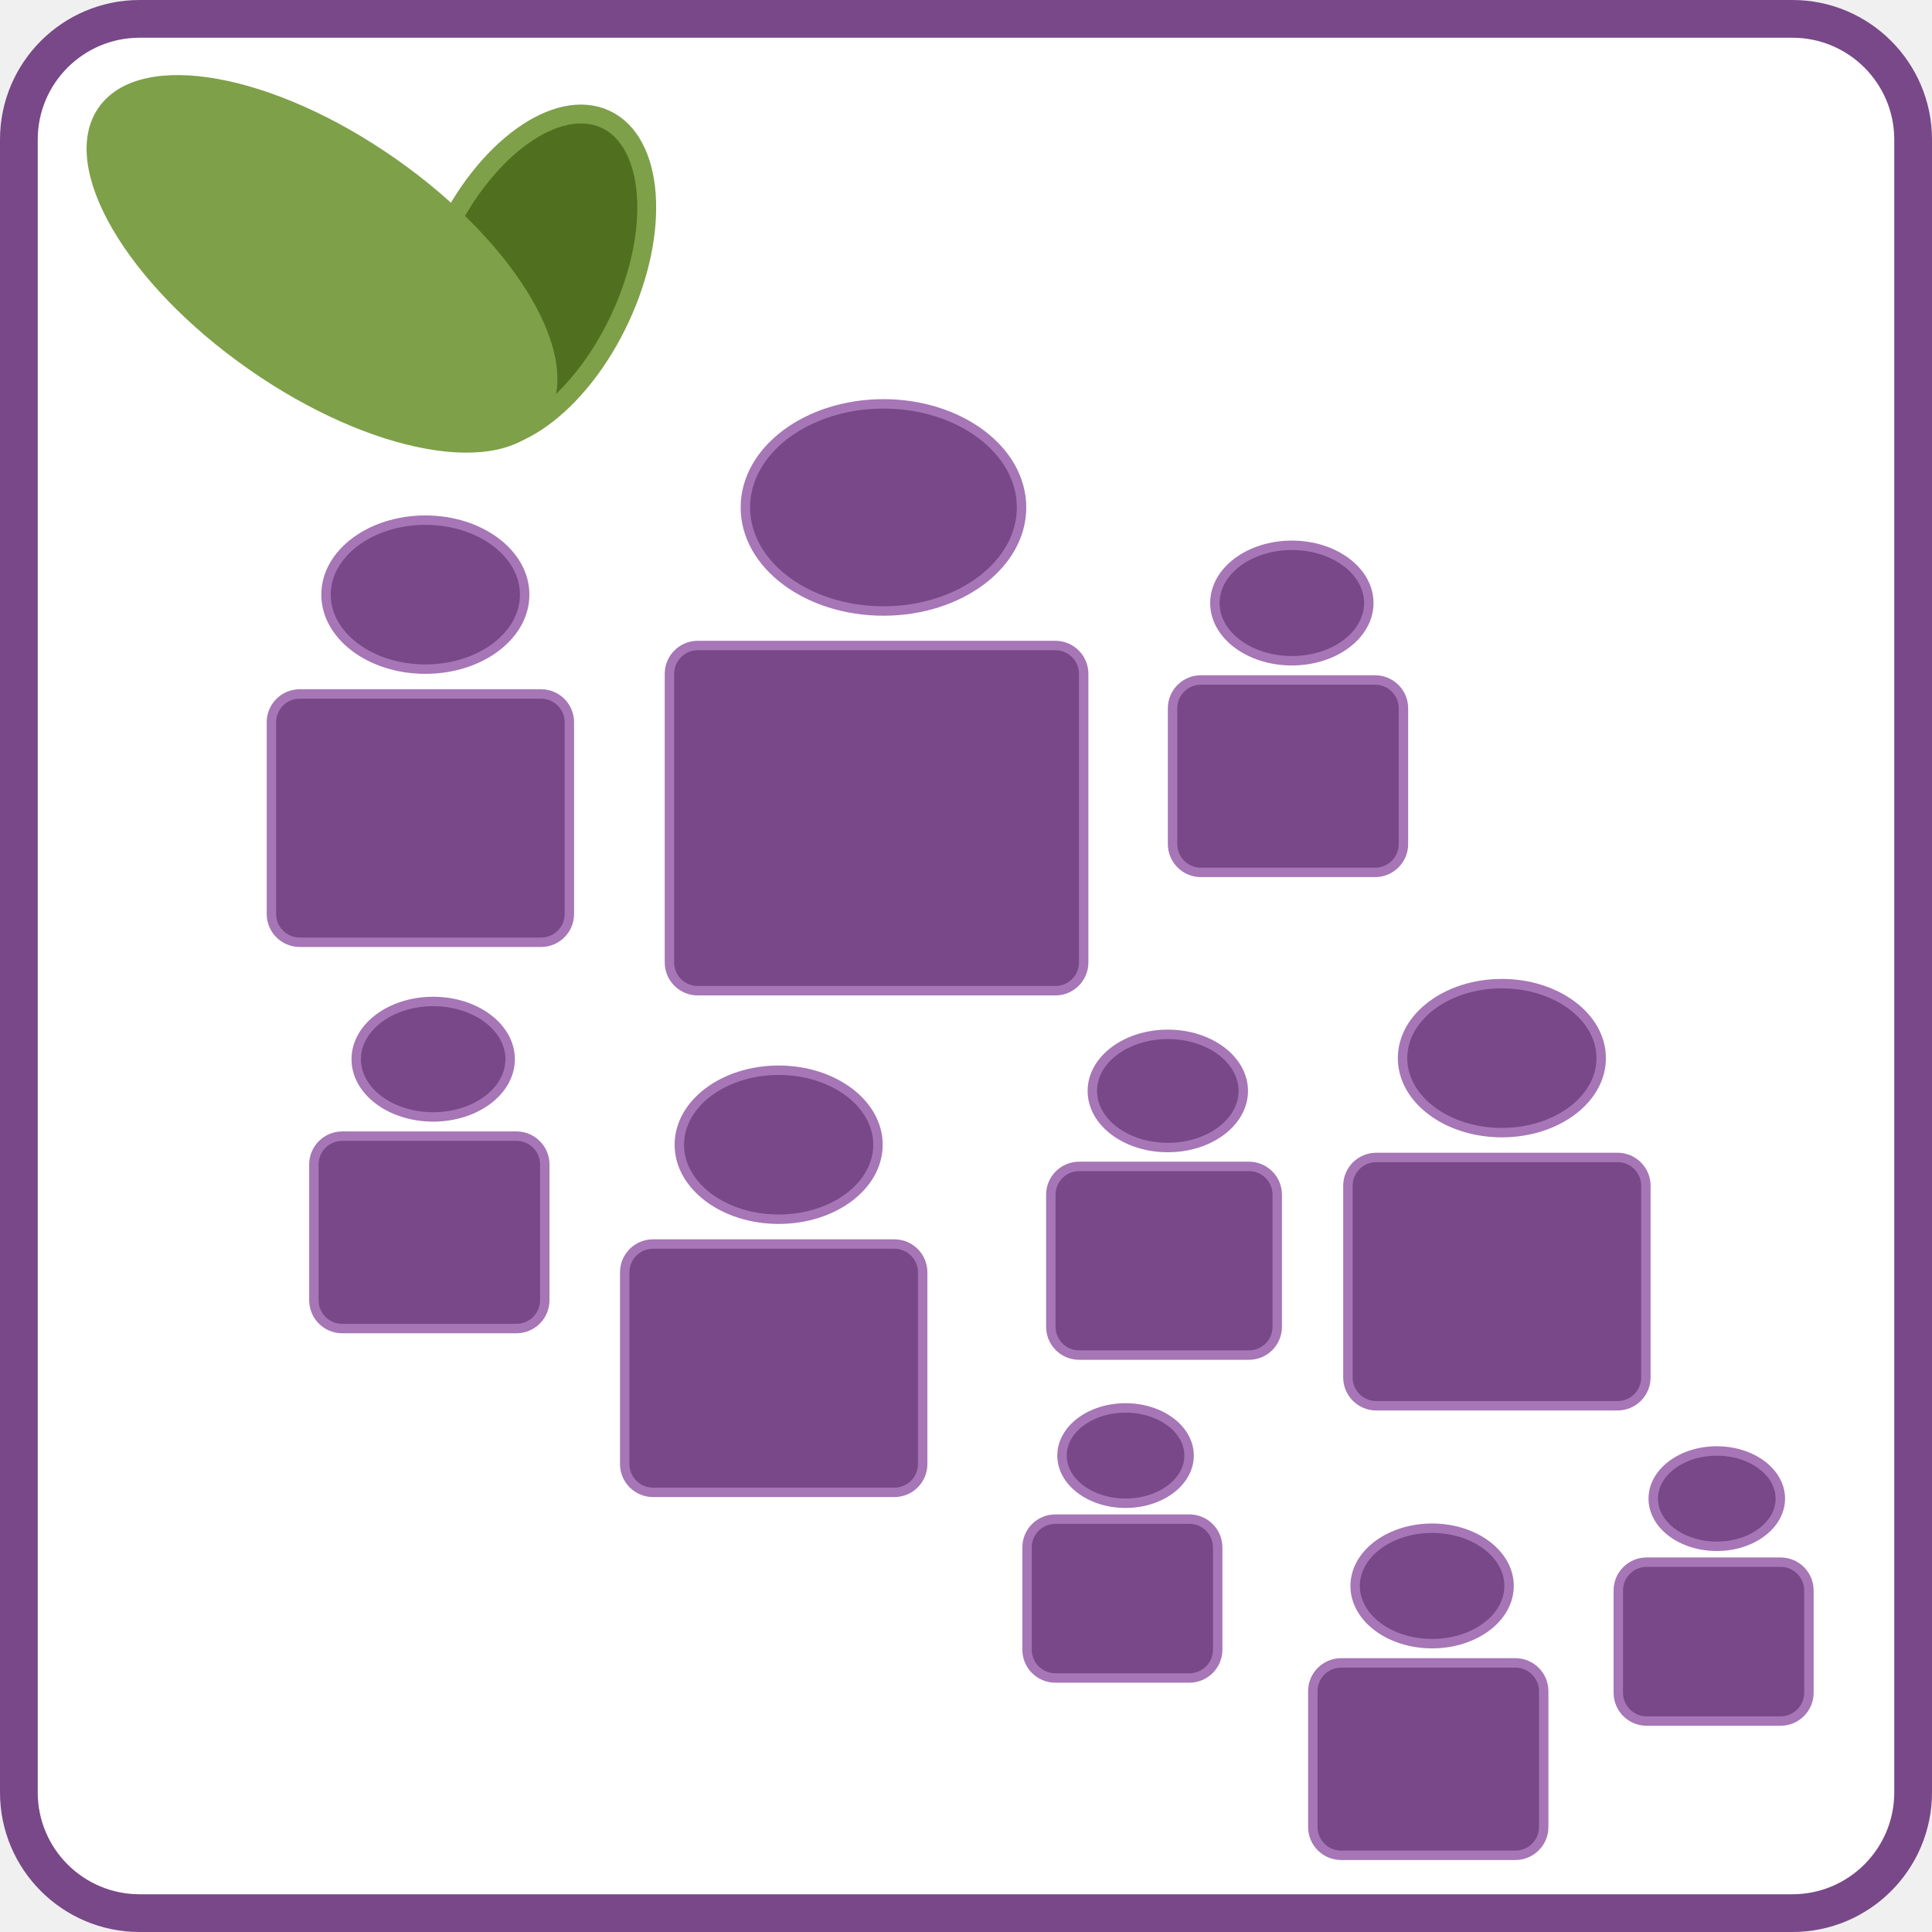
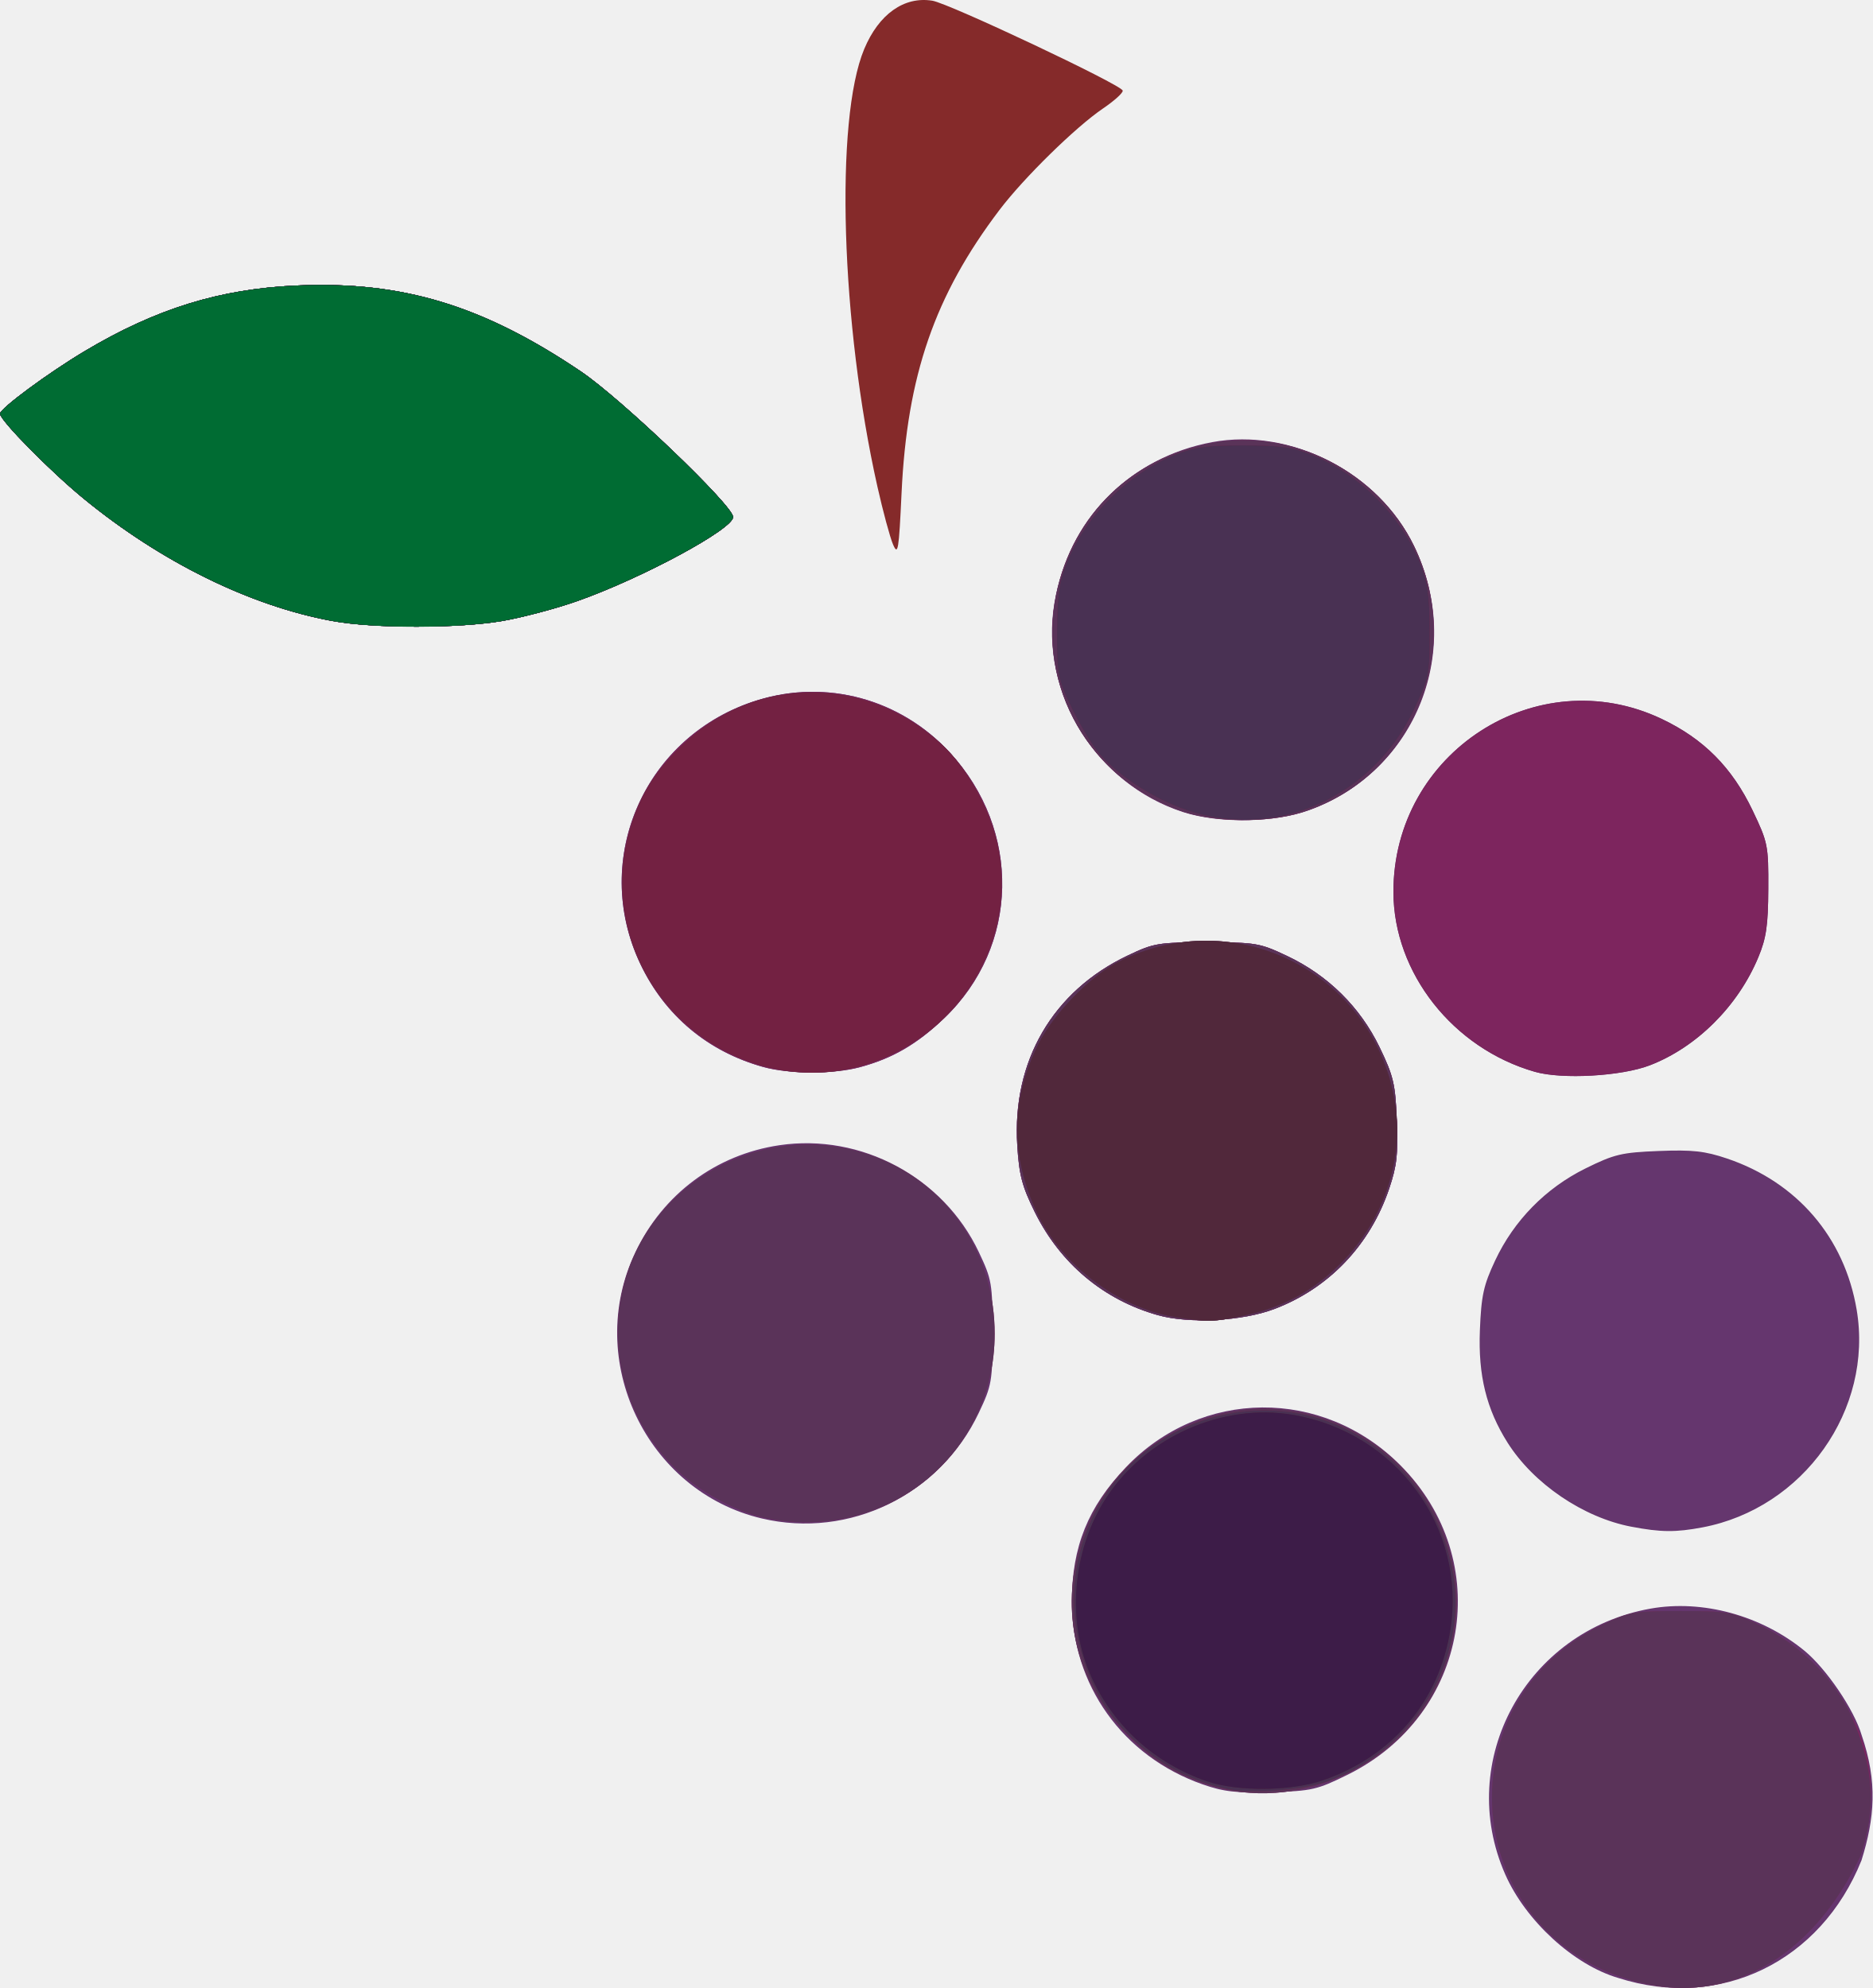
- <svg xmlns="http://www.w3.org/2000/svg" width="1024" height="1024">
-   <g>
-     <rect ry="64" rx="64" id="svg_3" height="1004" width="1004" y="10" x="10" stroke-width="20" stroke="#784888" fill="#ffffff" />
-   </g>
-   <g>
-     <g id="svg_5">
-       <rect ry="15" rx="15" id="svg_1" height="100" width="120" y="618.222" x="556.963" stroke-width="5" stroke="#a676b6" fill="#784888" />
-       <ellipse ry="30" rx="40" id="svg_4" cy="578.222" cx="618.963" stroke-linecap="null" stroke-linejoin="null" stroke-dasharray="null" stroke-width="5" stroke="#a676b6" fill="#784888" />
+ <svg xmlns="http://www.w3.org/2000/svg" width="436.776" height="463.77" id="svg2" version="1.1">
+   <defs id="defs4" />
+   <g id="layer1" transform="translate(0,-588.592)">
+     <g id="g3293" transform="translate(-38.48597,448.7477)">
+       <g transform="translate(-83.26025,-49.88106)" id="g3157">
+         <path id="path3114" d="m 499.154,651.139 c -10.365,-3.061 -21.524,-13.294 -26.306,-24.126 -11.719,-26.544 4.817,-56.827 33.864,-62.018 12.12,-2.166 25.864,1.586 35.882,9.794 5.132,4.205 11.648,13.806 13.366,19.692 3.786,10.942 3.034,19.427 -0.023,29.229 -9.516,23.678 -32.944,35.064 -56.782,27.428 z m -96.908,-45.15 c -18.651,-6.564 -30.517,-23.182 -30.489,-42.702 0.018,-12.724 3.754,-21.985 12.616,-31.276 17.541,-18.39 45.848,-18.622 63.945,-0.525 22.224,22.224 16.126,58.233 -12.234,72.249 -7.11,3.514 -8.375,3.804 -17.747,4.074 -8.227,0.237 -11.199,-0.099 -16.091,-1.821 z m 100.01,-60.106 c -11.218,-2.139 -22.822,-10.022 -28.88,-19.618 -4.933,-7.815 -6.873,-15.696 -6.45,-26.207 0.326,-8.11 0.846,-10.489 3.552,-16.259 4.387,-9.353 11.792,-16.903 21.08,-21.494 6.724,-3.323 8.413,-3.726 17.075,-4.069 7.877,-0.312 10.755,0.005 15.941,1.757 16.345,5.522 27.397,18.418 30.234,35.278 3.92,23.296 -12.367,46.292 -35.954,50.765 -6.267,1.188 -9.725,1.156 -16.599,-0.155 z M 299.445,543.963 c -26.939,-6.34 -41.477,-36.888 -29.528,-62.048 6.476,-13.637 18.831,-22.833 33.626,-25.029 19.032,-2.825 38.234,7.458 46.496,24.899 3.057,6.454 3.209,7.341 3.209,18.774 0,11.427 -0.153,12.323 -3.201,18.759 -9.076,19.161 -30.196,29.448 -50.6,24.646 z m 92.406,-47.423 c -12.671,-3.559 -22.798,-12.037 -28.741,-24.06 -2.967,-6.003 -3.661,-8.645 -4.092,-15.576 -1.22,-19.624 8.257,-35.923 25.728,-44.249 6.149,-2.93 7.149,-3.097 18.5,-3.097 11.427,0 12.323,0.153 18.759,3.201 9.489,4.495 16.993,11.908 21.51,21.249 3.249,6.719 3.693,8.594 4.042,17.049 0.323,7.828 0.009,10.634 -1.786,15.946 -4.456,13.191 -14.082,23.282 -26.799,28.096 -7.482,2.832 -19.83,3.487 -27.12,1.44 z m 87.895,-56.778 c -19.096,-5.47 -32.941,-23.057 -32.988,-41.905 -0.082,-32.577 33.459,-54.245 62.57,-40.421 9.792,4.65 16.422,11.328 21.219,21.375 3.556,7.447 3.697,8.154 3.649,18.247 -0.041,8.563 -0.468,11.507 -2.317,15.958 -4.742,11.415 -14.382,21.022 -25.318,25.231 -6.636,2.554 -20.461,3.335 -26.814,1.515 z m -180,-1.137 c -12.916,-3.6 -22.93,-12.001 -28.643,-24.03 -11.69,-24.616 1.115,-53.426 27.348,-61.528 16.074,-4.965 33.251,-0.305 44.781,12.149 16.855,18.206 16.294,45.301 -1.284,62.068 -6.364,6.07 -12.069,9.375 -19.702,11.414 -6.138,1.64 -16.474,1.606 -22.5,-0.074 z m 98,-59.442 c -20.418,-6.561 -33.576,-27.922 -30.056,-48.794 3.272,-19.399 17.535,-33.938 36.809,-37.522 18.333,-3.409 38.701,7.065 47.042,24.191 11.817,24.264 0.594,52.573 -24.445,61.662 -8.085,2.935 -21.022,3.139 -29.35,0.463 z m -198.5,-44.592 c -19.158,-3.52 -39.951,-13.757 -58,-28.554 -7.814,-6.406 -19.5,-18.271 -19.5,-19.798 0,-1.205 11.199,-9.483 19.687,-14.554 16.638,-9.938 31.571,-14.568 49.531,-15.355 24.61,-1.079 43.367,4.598 66.282,20.059 9.407,6.347 35.5,31.299 35.5,33.947 0,2.82 -21.266,14.291 -36.379,19.623 -4.883,1.723 -12.705,3.8 -17.381,4.616 -10.219,1.782 -30.085,1.79 -39.74,0.016 z" style="fill:#65366e" />
+         <path id="path3112" d="m 500.508,651.116 c -18.512,-5.918 -30.762,-22.703 -30.762,-42.151 0,-17.341 9.82,-32.663 25.777,-40.223 6.345,-3.006 7.371,-3.185 18.223,-3.185 10.865,0 11.873,0.177 18.259,3.201 9.109,4.315 16.87,11.833 21.248,20.584 6.114,10.737 5.934,22.935 2.503,33.214 -11.194,23.891 -31.868,36.481 -55.248,28.558 z m -96.964,-44.989 c -8.052,-2.575 -13.535,-6.04 -19.451,-12.296 -10.97,-11.599 -14.841,-26.774 -10.794,-42.313 5.609,-21.539 28.19,-36.284 50.026,-32.666 29.84,4.945 46.682,36.642 33.865,63.734 -9.265,19.585 -33.186,30.082 -53.645,23.54 z m -102.798,-62.167 c -7.024,-1.372 -16.209,-6.397 -21.664,-11.852 -17.789,-17.789 -17.645,-46.119 0.32,-63.11 13.402,-12.675 33.243,-15.864 49.734,-7.993 15.252,7.279 24.61,22.438 24.61,39.864 0,28.141 -25.091,48.541 -53,43.09 z m 91.105,-47.42 c -12.671,-3.559 -22.798,-12.037 -28.741,-24.06 -2.967,-6.003 -3.661,-8.645 -4.092,-15.576 -1.22,-19.624 8.257,-35.923 25.728,-44.249 6.149,-2.93 7.149,-3.097 18.5,-3.097 11.427,0 12.323,0.153 18.759,3.201 9.489,4.495 16.993,11.908 21.51,21.249 3.249,6.719 3.693,8.594 4.042,17.049 0.323,7.828 0.009,10.634 -1.786,15.946 -4.456,13.191 -14.082,23.282 -26.799,28.096 -7.482,2.832 -19.83,3.487 -27.12,1.44 z m 87.895,-56.778 c -19.096,-5.47 -32.941,-23.057 -32.988,-41.905 -0.082,-32.577 33.459,-54.245 62.57,-40.421 9.792,4.65 16.422,11.328 21.219,21.375 3.556,7.447 3.697,8.154 3.649,18.247 -0.041,8.563 -0.468,11.507 -2.317,15.958 -4.742,11.415 -14.382,21.022 -25.318,25.231 -6.636,2.554 -20.461,3.335 -26.814,1.515 z m -180,-1.137 c -12.916,-3.6 -22.93,-12.001 -28.643,-24.03 -11.69,-24.616 1.115,-53.426 27.348,-61.528 16.074,-4.965 33.251,-0.305 44.781,12.149 16.855,18.206 16.294,45.301 -1.284,62.068 -6.364,6.07 -12.069,9.375 -19.702,11.414 -6.138,1.64 -16.474,1.606 -22.5,-0.074 z m 97.666,-59.641 c -21.384,-7.356 -33.855,-28.943 -29.29,-50.702 3.891,-18.547 17.76,-31.923 36.589,-35.288 18.547,-3.314 38.5,6.94 46.823,24.063 12.041,24.772 -0.288,54.111 -26.128,62.177 -7.987,2.493 -20.339,2.383 -27.994,-0.251 z M 199.246,334.592 c -19.158,-3.52 -39.951,-13.757 -58,-28.554 -7.814,-6.406 -19.5,-18.271 -19.5,-19.798 0,-1.205 11.199,-9.483 19.687,-14.554 16.638,-9.938 31.571,-14.568 49.531,-15.355 24.61,-1.079 43.367,4.598 66.282,20.059 9.407,6.347 35.5,31.299 35.5,33.947 0,2.82 -21.266,14.291 -36.379,19.623 -4.883,1.723 -12.705,3.8 -17.381,4.616 -10.219,1.782 -30.085,1.79 -39.74,0.016 z" style="fill:#7d255e" />
+         <path id="path3110" d="m 500.508,651.116 c -18.512,-5.918 -30.762,-22.703 -30.762,-42.151 0,-17.341 9.82,-32.663 25.777,-40.223 6.345,-3.006 7.371,-3.185 18.223,-3.185 10.865,0 11.873,0.177 18.259,3.201 9.109,4.315 16.87,11.833 21.248,20.584 5.842,12.842 6.021,22.448 2.503,33.214 -11.153,23.812 -31.83,36.512 -55.248,28.558 z m -96.964,-44.989 c -8.052,-2.575 -13.535,-6.04 -19.451,-12.296 -10.97,-11.599 -14.841,-26.774 -10.794,-42.313 5.609,-21.539 28.19,-36.284 50.026,-32.666 29.84,4.945 46.682,36.642 33.865,63.734 -9.265,19.585 -33.186,30.082 -53.645,23.54 z m -102.798,-62.167 c -7.024,-1.372 -16.209,-6.397 -21.664,-11.852 -17.789,-17.789 -17.645,-46.119 0.32,-63.11 13.402,-12.675 33.243,-15.864 49.734,-7.993 15.252,7.279 24.61,22.438 24.61,39.864 0,28.141 -25.091,48.541 -53,43.09 z m 91.105,-47.42 c -12.671,-3.559 -22.798,-12.037 -28.741,-24.06 -2.967,-6.003 -3.661,-8.645 -4.092,-15.576 -1.22,-19.624 8.257,-35.923 25.728,-44.249 6.149,-2.93 7.149,-3.097 18.5,-3.097 11.427,0 12.323,0.153 18.759,3.201 9.489,4.495 16.993,11.908 21.51,21.249 3.249,6.719 3.693,8.594 4.042,17.049 0.323,7.828 0.009,10.634 -1.786,15.946 -4.456,13.191 -14.082,23.282 -26.799,28.096 -7.482,2.832 -19.83,3.487 -27.12,1.44 z m -92,-58.064 c -23.533,-6.328 -37.673,-30.46 -31.572,-53.883 2.204,-8.463 5.959,-14.746 12.594,-21.075 17.055,-16.268 42.748,-16.394 60.361,-0.297 6.507,5.947 12.048,16.312 13.545,25.337 5.199,31.339 -24.307,58.152 -54.929,49.917 z m 97.562,-59.491 c -21.384,-7.356 -33.855,-28.943 -29.29,-50.702 3.891,-18.547 17.76,-31.923 36.589,-35.288 18.547,-3.314 38.5,6.94 46.823,24.063 12.041,24.772 -0.288,54.111 -26.128,62.177 -7.987,2.493 -20.339,2.383 -27.994,-0.251 z M 199.246,334.592 c -19.158,-3.52 -39.951,-13.757 -58,-28.554 -7.814,-6.406 -19.5,-18.271 -19.5,-19.798 0,-1.205 11.199,-9.483 19.687,-14.554 16.638,-9.938 31.571,-14.568 49.531,-15.355 24.61,-1.079 43.367,4.598 66.282,20.059 9.407,6.347 35.5,31.299 35.5,33.947 0,2.82 -21.266,14.291 -36.379,19.623 -4.883,1.723 -12.705,3.8 -17.381,4.616 -10.219,1.782 -30.085,1.79 -39.74,0.016 z" style="fill:#5a3359" />
+         <path id="path3108" d="m 407.855,607.035 c -13.073,-2.739 -24.925,-11.779 -30.66,-23.386 -12.645,-25.59 -10e-4,-55.269 26.874,-63.082 25.322,-7.361 50.797,8.363 56.299,34.749 4.272,20.489 -7.979,41.991 -28.331,49.724 -6,2.28 -18.069,3.275 -24.182,1.994 z m -12.108,-110.102 c -13.121,-2.128 -26.447,-12.193 -32.08,-24.231 -6.258,-13.373 -6.184,-26.268 0.226,-39.288 3.462,-7.031 12.011,-15.864 18.618,-19.234 27.076,-13.813 59.381,2.33 64.504,32.233 2.301,13.432 -2.344,27.686 -12.312,37.781 -6.529,6.612 -13.628,10.477 -22.824,12.426 -7.387,1.566 -8.305,1.584 -16.131,0.315 z m -95.895,-58.457 c -23.533,-6.328 -37.673,-30.46 -31.572,-53.883 2.204,-8.463 5.959,-14.746 12.594,-21.075 17.055,-16.268 42.748,-16.394 60.361,-0.297 6.507,5.947 12.048,16.312 13.545,25.337 5.199,31.339 -24.307,58.152 -54.929,49.917 z m 98.667,-59.762 c -7.933,-2.703 -16.636,-8.434 -20.806,-13.699 -1.639,-2.069 -4.439,-6.843 -6.223,-10.609 -3.034,-6.405 -3.24,-7.525 -3.19,-17.347 0.042,-8.375 0.496,-11.613 2.243,-16 4.391,-11.029 14.126,-20.772 25.204,-25.225 4.457,-1.792 7.491,-2.211 16,-2.211 8.509,0 11.543,0.419 16,2.211 11.064,4.448 20.777,14.161 25.225,25.225 1.781,4.43 2.217,7.542 2.243,16 0.03,10.075 -0.118,10.813 -3.667,18.247 -9.832,20.589 -32.256,30.488 -53.029,23.409 z m -199.272,-44.122 c -19.158,-3.52 -39.951,-13.757 -58,-28.554 -7.814,-6.406 -19.5,-18.271 -19.5,-19.798 0,-1.205 11.199,-9.483 19.687,-14.554 16.638,-9.938 31.571,-14.568 49.531,-15.355 24.61,-1.079 43.367,4.598 66.282,20.059 9.407,6.347 35.5,31.299 35.5,33.947 0,2.82 -21.266,14.291 -36.379,19.623 -4.883,1.723 -12.705,3.8 -17.381,4.616 -10.219,1.782 -30.085,1.79 -39.74,0.016 z" style="fill:#732142" />
+         <path id="path3106" d="m 407.855,607.035 c -13.073,-2.739 -24.925,-11.779 -30.66,-23.386 -12.645,-25.59 -10e-4,-55.269 26.874,-63.082 25.322,-7.361 50.797,8.363 56.299,34.749 4.272,20.489 -7.979,41.991 -28.331,49.724 -6,2.28 -18.069,3.275 -24.182,1.994 z m -12.108,-110.102 c -13.121,-2.128 -26.447,-12.193 -32.08,-24.231 -6.258,-13.373 -6.184,-26.268 0.226,-39.288 3.462,-7.031 12.011,-15.864 18.618,-19.234 27.076,-13.813 59.381,2.33 64.504,32.233 2.301,13.432 -2.344,27.686 -12.312,37.781 -6.529,6.612 -13.628,10.477 -22.824,12.426 -7.387,1.566 -8.305,1.584 -16.131,0.315 z m 2.772,-118.219 c -7.933,-2.703 -16.636,-8.434 -20.806,-13.699 -1.639,-2.069 -4.439,-6.843 -6.223,-10.609 -3.034,-6.405 -3.24,-7.525 -3.19,-17.347 0.042,-8.375 0.496,-11.613 2.243,-16 4.391,-11.029 14.126,-20.772 25.204,-25.225 4.457,-1.792 7.491,-2.211 16,-2.211 8.509,0 11.543,0.419 16,2.211 11.064,4.448 20.777,14.161 25.225,25.225 1.781,4.43 2.217,7.542 2.243,16 0.03,10.075 -0.118,10.813 -3.667,18.247 -9.832,20.589 -32.256,30.488 -53.029,23.409 z m -199.272,-44.122 c -19.158,-3.52 -39.951,-13.757 -58,-28.554 -7.814,-6.406 -19.5,-18.271 -19.5,-19.798 0,-1.205 11.199,-9.483 19.687,-14.554 16.638,-9.938 31.571,-14.568 49.531,-15.355 24.61,-1.079 43.367,4.598 66.282,20.059 9.407,6.347 35.5,31.299 35.5,33.947 0,2.82 -21.266,14.291 -36.379,19.623 -4.883,1.723 -12.705,3.8 -17.381,4.616 -10.219,1.782 -30.085,1.79 -39.74,0.016 z" style="fill:#493153" />
+         <path id="path3104" d="m 403.233,605.26 c -12.012,-4.154 -21.431,-12.583 -26.742,-23.933 -6.045,-12.917 -4.75,-29.761 3.236,-42.117 9.228,-14.278 27.15,-22.248 43.666,-19.419 24.062,4.122 40.334,26.303 36.669,49.985 -2.596,16.772 -13.489,29.666 -29.803,35.279 -7.448,2.563 -19.935,2.658 -27.026,0.206 z m -7.487,-108.327 c -13.121,-2.128 -26.447,-12.193 -32.08,-24.231 -6.258,-13.373 -6.184,-26.268 0.226,-39.288 3.462,-7.031 12.011,-15.864 18.618,-19.234 27.076,-13.813 59.381,2.33 64.504,32.233 2.301,13.432 -2.344,27.686 -12.312,37.781 -6.529,6.612 -13.628,10.477 -22.824,12.426 -7.387,1.566 -8.305,1.584 -16.131,0.315 z m -196.5,-162.341 c -19.158,-3.52 -39.951,-13.757 -58,-28.554 -7.814,-6.406 -19.5,-18.271 -19.5,-19.798 0,-1.205 11.199,-9.483 19.687,-14.554 16.638,-9.938 31.571,-14.568 49.531,-15.355 24.61,-1.079 43.367,4.598 66.282,20.059 9.407,6.347 35.5,31.299 35.5,33.947 0,2.82 -21.266,14.291 -36.379,19.623 -4.883,1.723 -12.705,3.8 -17.381,4.616 -10.219,1.782 -30.085,1.79 -39.74,0.016 z" style="fill:#51283b" />
+         <path id="path3102" d="m 403.233,605.26 c -12.012,-4.154 -21.431,-12.583 -26.742,-23.933 -6.045,-12.917 -4.75,-29.761 3.236,-42.117 9.228,-14.278 27.15,-22.248 43.666,-19.419 24.062,4.122 40.334,26.303 36.669,49.985 -2.596,16.772 -13.489,29.666 -29.803,35.279 -7.448,2.563 -19.935,2.658 -27.026,0.206 z M 199.246,334.592 c -19.158,-3.52 -39.951,-13.757 -58,-28.554 -7.814,-6.406 -19.5,-18.271 -19.5,-19.798 0,-1.205 11.199,-9.483 19.687,-14.554 16.638,-9.938 31.571,-14.568 49.531,-15.355 24.61,-1.079 43.367,4.598 66.282,20.059 9.407,6.347 35.5,31.299 35.5,33.947 0,2.82 -21.266,14.291 -36.379,19.623 -4.883,1.723 -12.705,3.8 -17.381,4.616 -10.219,1.782 -30.085,1.79 -39.74,0.016 z" style="fill:#3d1c48" />
+         <path id="path3100" d="m 199.246,334.592 c -19.158,-3.52 -39.951,-13.757 -58,-28.554 -7.814,-6.406 -19.5,-18.271 -19.5,-19.798 0,-1.205 11.199,-9.483 19.687,-14.554 16.638,-9.938 31.571,-14.568 49.531,-15.355 24.61,-1.079 43.367,4.598 66.282,20.059 9.407,6.347 35.5,31.299 35.5,33.947 0,2.82 -21.266,14.291 -36.379,19.623 -4.883,1.723 -12.705,3.8 -17.381,4.616 -10.219,1.782 -29.99,1.853 -39.74,0.016 z" style="fill:#006c33" />
+       </g>
+       <path style="fill:#852a2a" d="m 246.782,266.851 c -0.708,-1.65 -2.348,-7.725 -3.645,-13.5 -8.526,-37.977 -9.962,-85.59 -3.078,-102.061 3.41,-8.159 9.314,-12.349 15.898,-11.281 3.908,0.634 43.972,19.547 44.398,20.959 0.147,0.486 -1.921,2.367 -4.594,4.181 -6.4,4.342 -18.486,16.192 -24.174,23.703 -15.078,19.908 -21.529,38.572 -22.814,66 -0.631,13.469 -0.834,14.694 -1.99,12 z" id="path3247" />
    </g>
-     <g id="svg_6">
-       <rect stroke="#a676b6" id="svg_7" ry="15" rx="15" height="131.605" width="157.926" y="613.475" x="714.426" stroke-width="5" fill="#784888" />
-       <ellipse stroke="#a676b6" id="svg_8" ry="39.481" rx="52.642" cy="560.833" cx="796.021" stroke-linecap="null" stroke-linejoin="null" stroke-dasharray="null" stroke-width="5" fill="#784888" />
-     </g>
-     <g id="svg_9">
-       <rect stroke="#a676b6" id="svg_10" ry="15" rx="15" height="84.198" width="101.037" y="827.985" x="857.731" stroke-width="5" fill="#784888" />
-       <ellipse stroke="#a676b6" id="svg_11" ry="25.259" rx="33.679" cy="794.306" cx="909.934" stroke-linecap="null" stroke-linejoin="null" stroke-dasharray="null" stroke-width="5" fill="#784888" />
-     </g>
-     <g id="svg_12">
-       <rect stroke="#a676b6" id="svg_13" ry="15" rx="15" height="101.975" width="122.37" y="881.37" x="695.824" stroke-width="5" fill="#784888" />
-       <ellipse stroke="#a676b6" id="svg_14" ry="30.593" rx="40.79" cy="840.58" cx="759.049" stroke-linecap="null" stroke-linejoin="null" stroke-dasharray="null" stroke-width="5" fill="#784888" />
-     </g>
-     <g id="svg_15">
-       <rect id="svg_16" stroke="#a676b6" ry="15" rx="15" height="84.198" width="101.037" y="805.167" x="544.361" stroke-width="5" fill="#784888" />
-       <ellipse id="svg_17" stroke="#a676b6" ry="25.259" rx="33.679" cy="771.488" cx="596.564" stroke-linecap="null" stroke-linejoin="null" stroke-dasharray="null" stroke-width="5" fill="#784888" />
-     </g>
-     <g id="svg_18">
-       <rect id="svg_19" stroke="#a676b6" ry="15" rx="15" height="101.975" width="122.37" y="360.407" x="621.481" stroke-width="5" fill="#784888" />
-       <ellipse id="svg_20" stroke="#a676b6" ry="30.593" rx="40.79" cy="319.617" cx="684.706" stroke-linecap="null" stroke-linejoin="null" stroke-dasharray="null" stroke-width="5" fill="#784888" />
-     </g>
-     <g id="svg_21">
-       <rect stroke="#a676b6" id="svg_22" ry="15" rx="15" height="182.963" width="219.556" y="342.136" x="354.815" stroke-width="5" fill="#784888" />
-       <ellipse stroke="#a676b6" id="svg_23" ry="54.889" rx="73.185" cy="268.951" cx="468.252" stroke-linecap="null" stroke-linejoin="null" stroke-dasharray="null" stroke-width="5" fill="#784888" />
-     </g>
-     <g id="svg_24">
-       <rect id="svg_25" stroke="#a676b6" ry="15" rx="15" height="131.605" width="157.926" y="659.37" x="331.111" stroke-width="5" fill="#784888" />
-       <ellipse id="svg_26" stroke="#a676b6" ry="39.481" rx="52.642" cy="606.728" cx="412.706" stroke-linecap="null" stroke-linejoin="null" stroke-dasharray="null" stroke-width="5" fill="#784888" />
-     </g>
-     <g id="svg_27">
-       <rect id="svg_28" stroke="#a676b6" ry="15" rx="15" height="101.975" width="122.37" y="602.185" x="166.37" stroke-width="5" fill="#784888" />
-       <ellipse id="svg_29" stroke="#a676b6" ry="30.593" rx="40.79" cy="561.395" cx="229.595" stroke-linecap="null" stroke-linejoin="null" stroke-dasharray="null" stroke-width="5" fill="#784888" />
-     </g>
-     <g id="svg_30">
-       <rect id="svg_31" stroke="#a676b6" ry="15" rx="15" height="131.605" width="157.926" y="367.815" x="143.852" stroke-width="5" fill="#784888" />
-       <ellipse id="svg_32" stroke="#a676b6" ry="39.481" rx="52.642" cy="315.173" cx="225.447" stroke-linecap="null" stroke-linejoin="null" stroke-dasharray="null" stroke-width="5" fill="#784888" />
-     </g>
-     <ellipse ry="2.37" id="svg_36" cy="168.296" cx="277.333" stroke-linecap="null" stroke-linejoin="null" stroke-dasharray="null" stroke-width="5" stroke="#7ea049" fill="#7ea049" />
-     <ellipse id="svg_37" cy="168.296" cx="284.444" stroke-linecap="null" stroke-linejoin="null" stroke-dasharray="null" stroke-width="5" stroke="#7ea049" fill="#7ea049" />
-     <ellipse stroke="#7ea049" transform="rotate(25 281.927 146.938)" ry="92.357" rx="51.513" id="svg_33" cy="146.938" cx="281.927" stroke-linecap="null" stroke-linejoin="null" stroke-dasharray="null" stroke-width="10" fill="#50701f" />
-     <ellipse stroke="#7ea049" transform="rotate(35 170.667 139.852)" ry="65.53" rx="141.996" id="svg_35" cy="139.852" cx="170.667" stroke-linecap="null" stroke-linejoin="null" stroke-dasharray="null" stroke-width="5" fill="#7ea049" />
  </g>
</svg>
